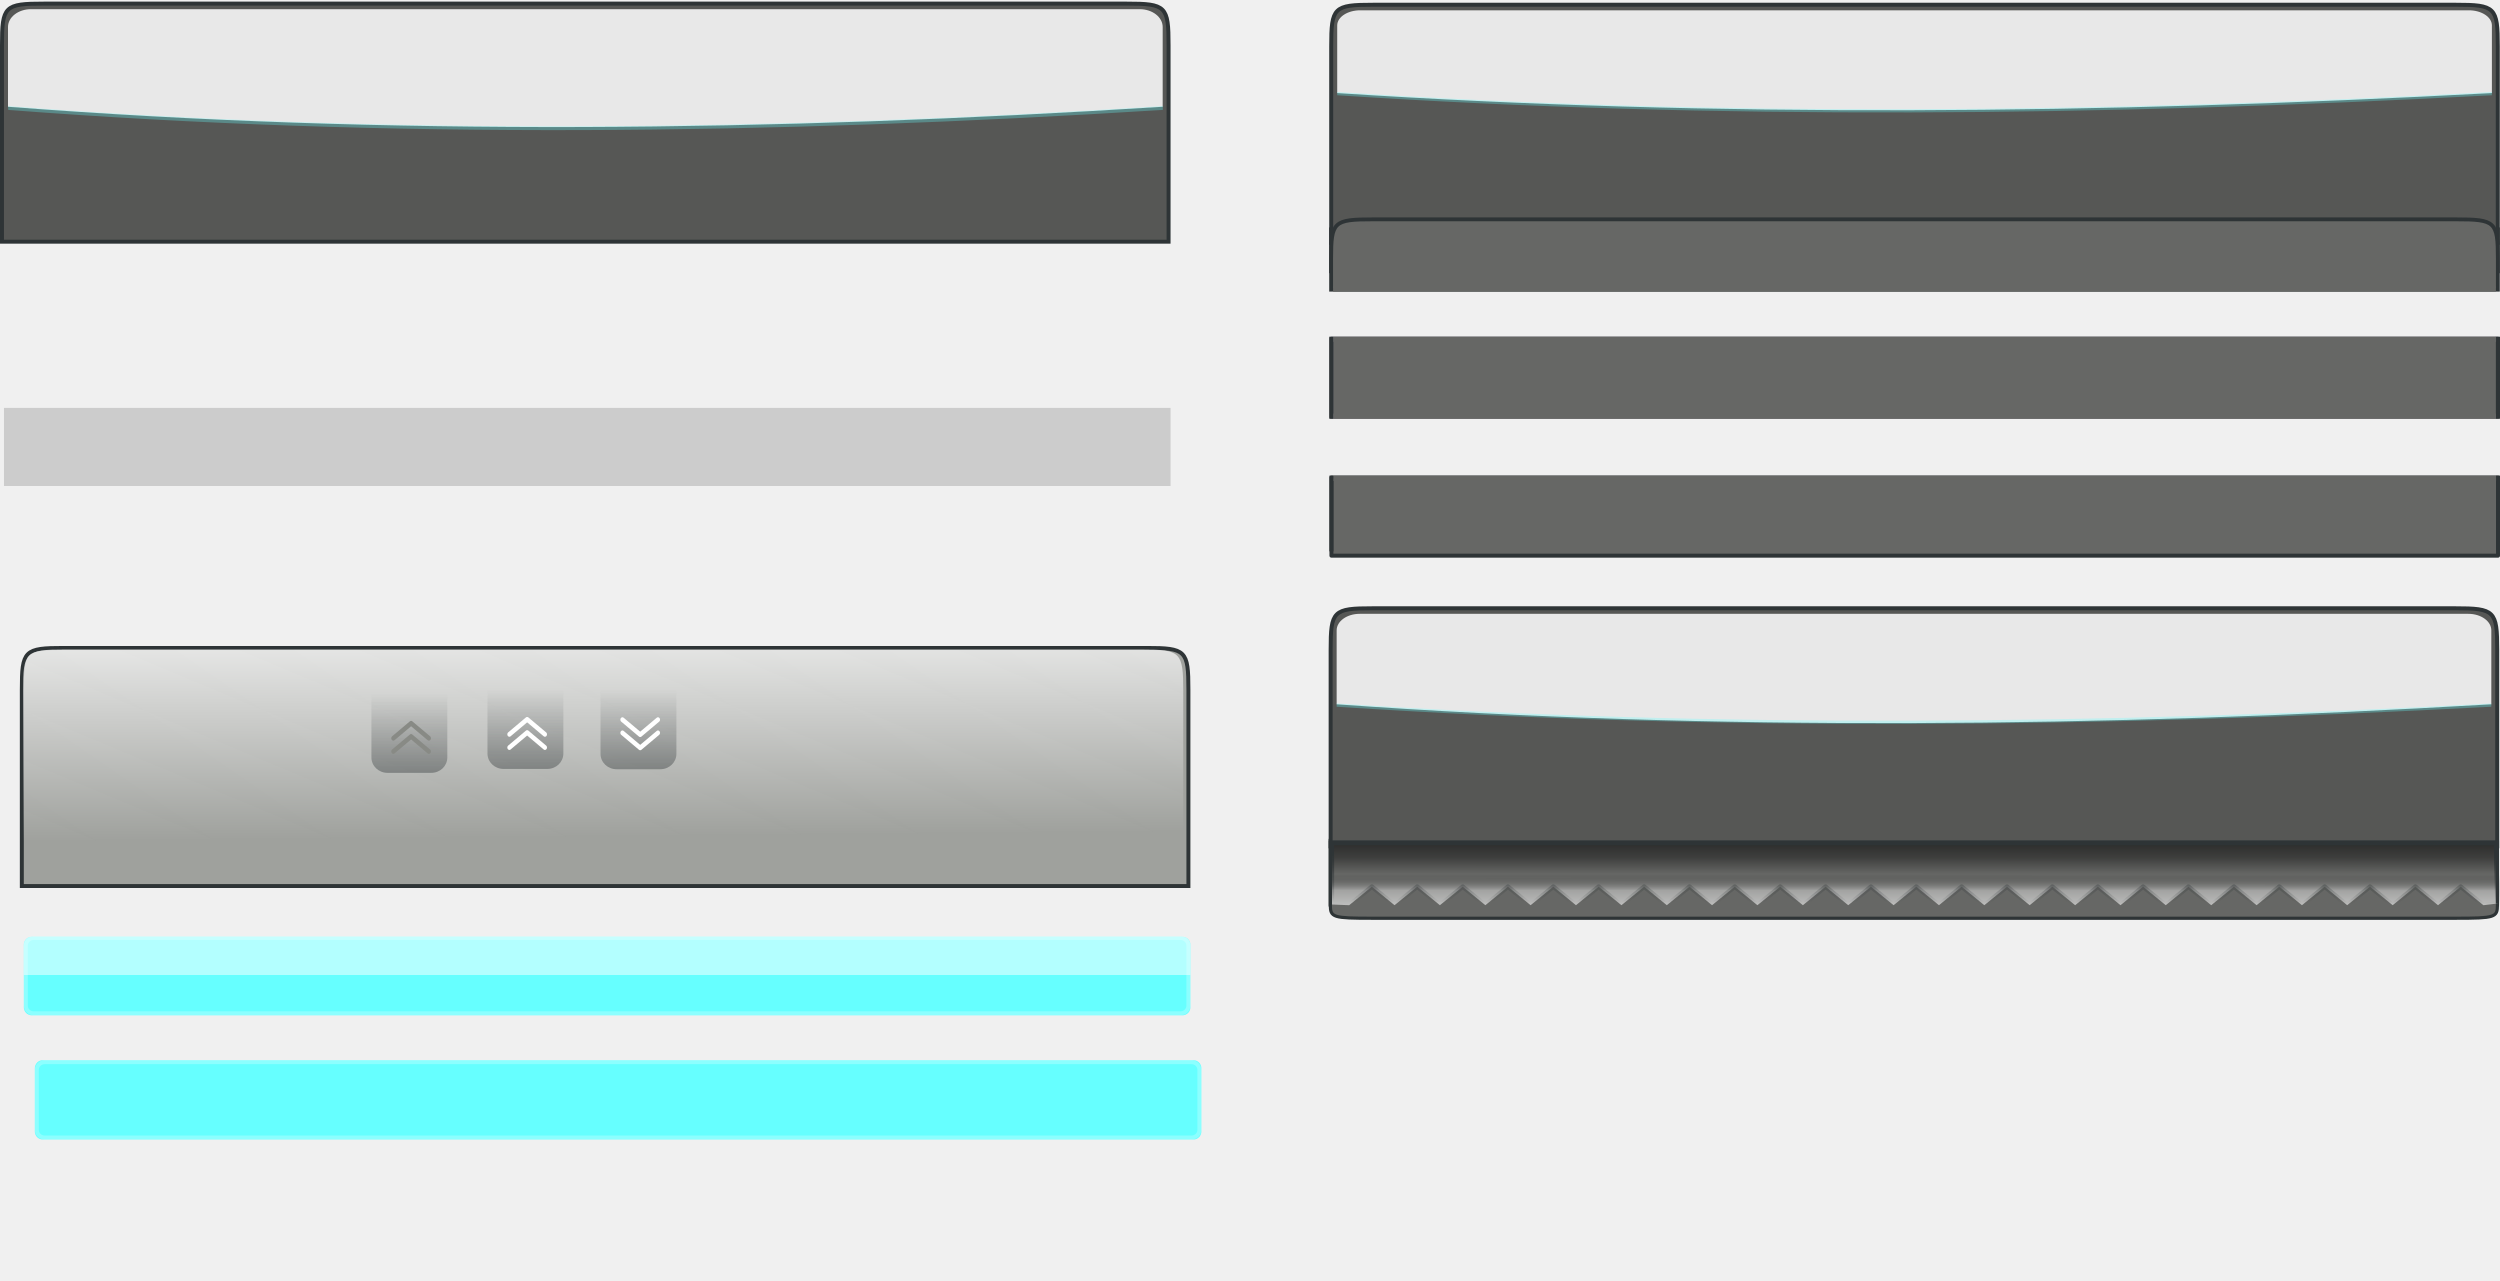
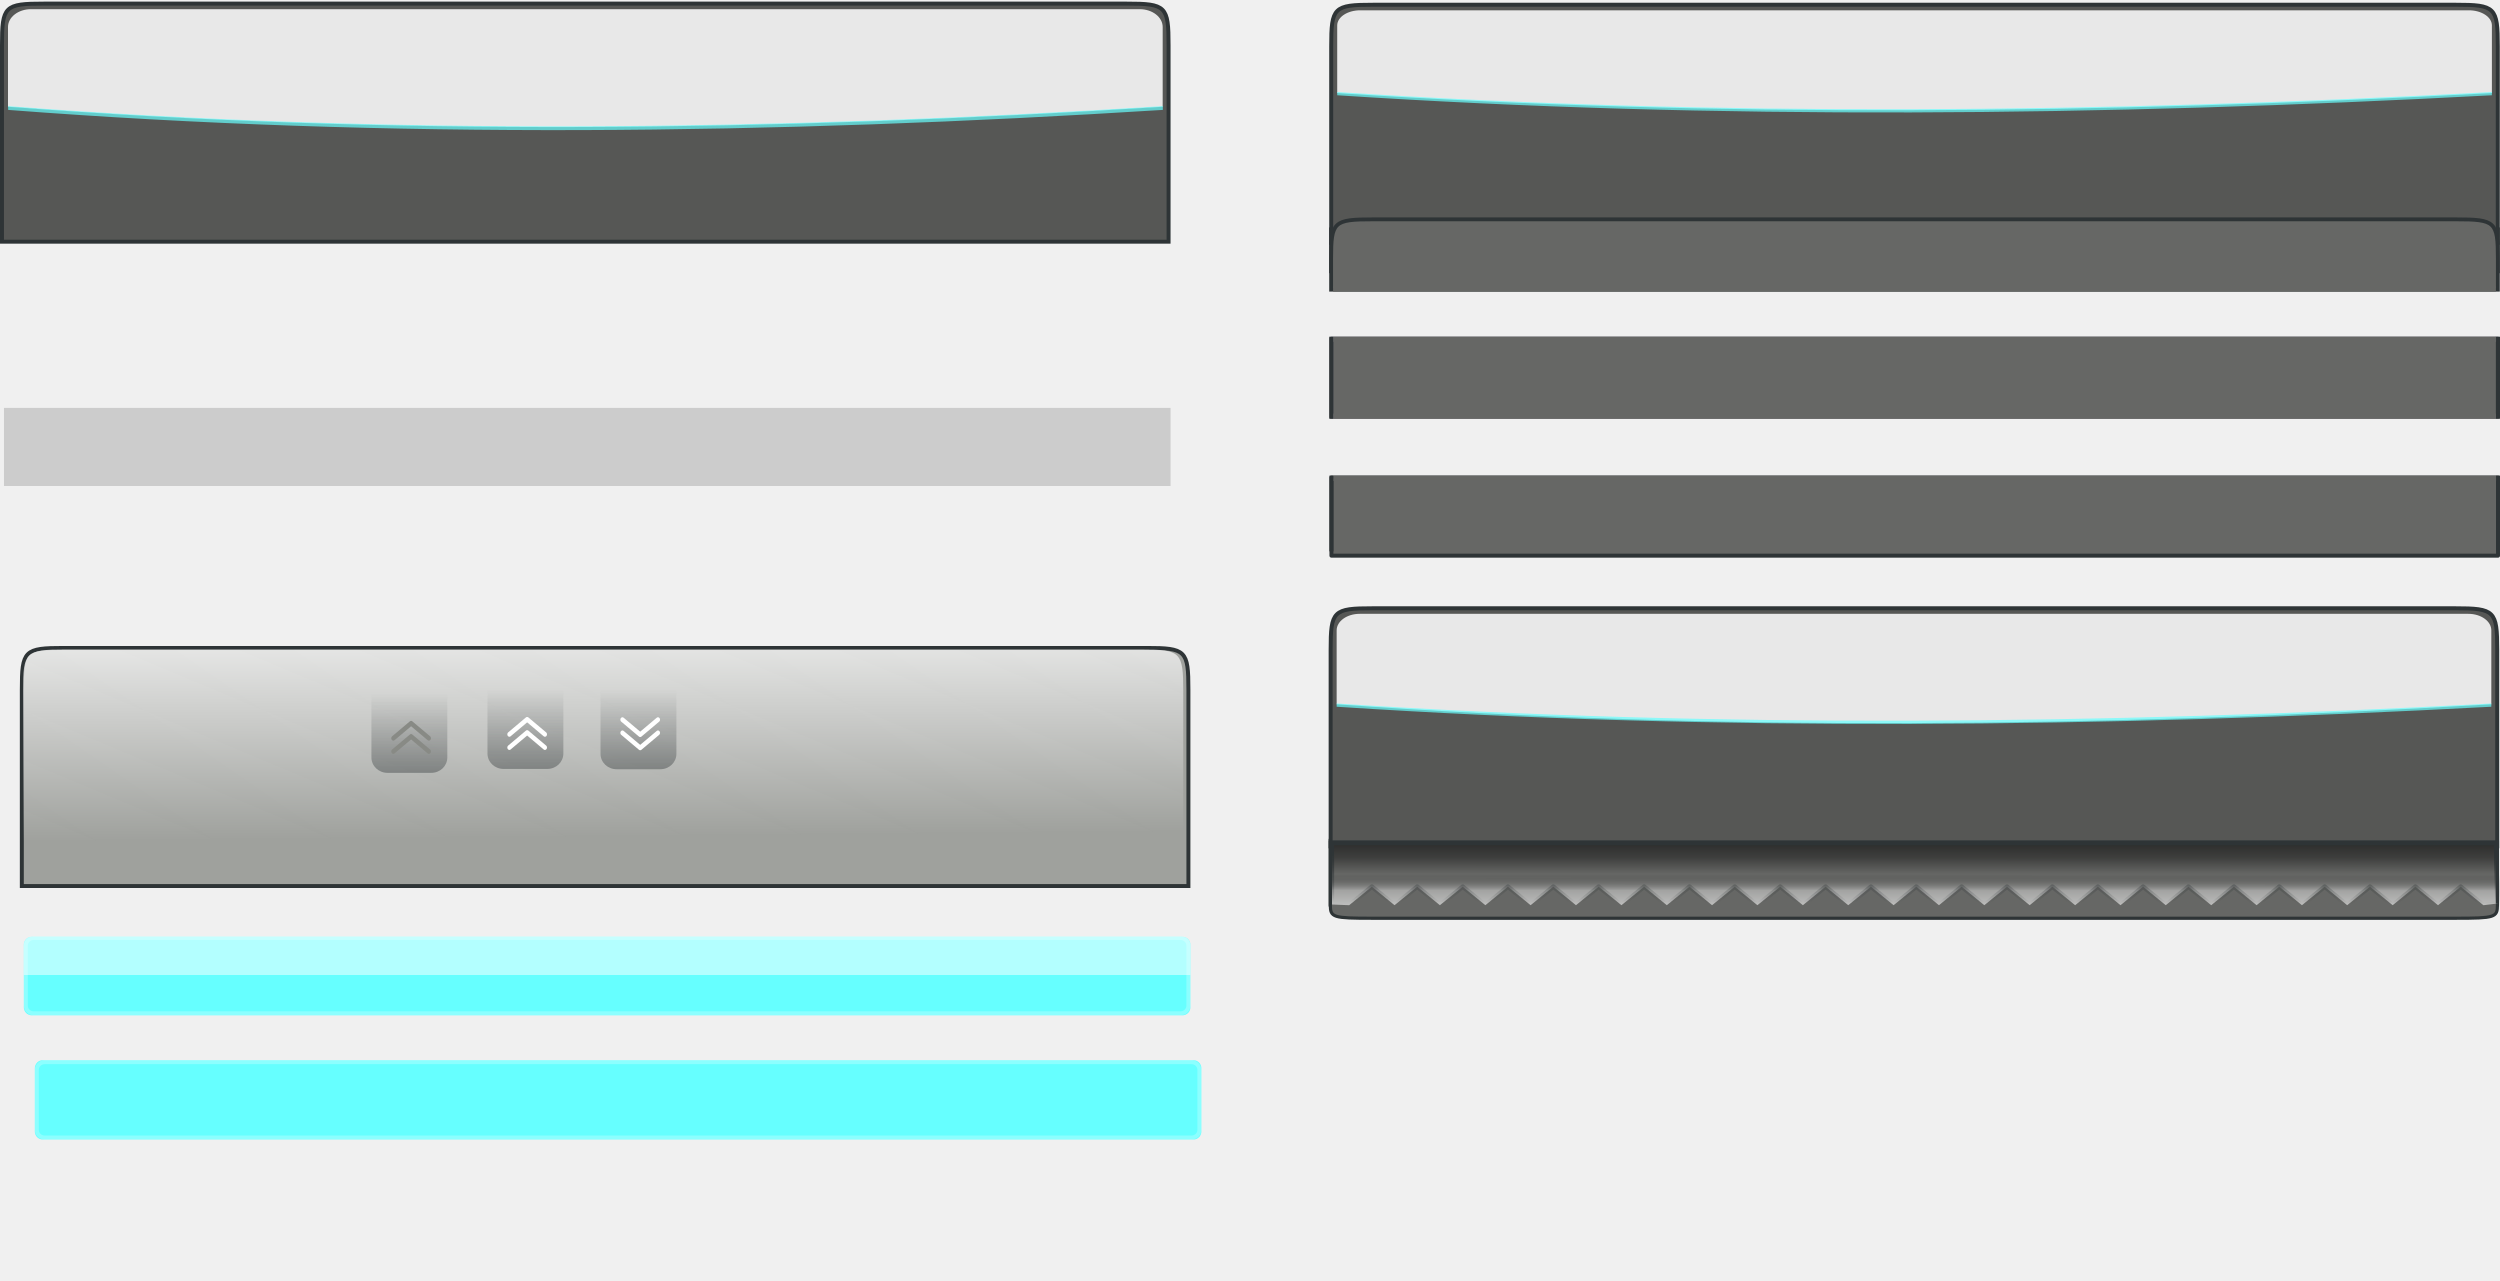
<svg xmlns="http://www.w3.org/2000/svg" xmlns:xlink="http://www.w3.org/1999/xlink" width="630.043" height="322.796" id="svg2465" version="1.0">
  <defs id="defs2467">
    <linearGradient id="linearGradient3447">
      <stop style="stop-color:#2e3436;stop-opacity:1;" offset="0" id="stop3449" />
      <stop style="stop-color:#2e3436;stop-opacity:0;" offset="1" id="stop3451" />
    </linearGradient>
    <linearGradient id="linearGradient3431">
      <stop style="stop-color:#ffffff;stop-opacity:0.588;" offset="0" id="stop3433" />
      <stop id="stop3235" offset="0.25" style="stop-color:#ffffff;stop-opacity:0.392;" />
      <stop style="stop-color:#000000;stop-opacity:0;" offset="0.5" id="stop3237" />
      <stop id="stop3239" offset="0.75" style="stop-color:#000000;stop-opacity:0.392;" />
      <stop style="stop-color:#000000;stop-opacity:0.588;" offset="1" id="stop3435" />
    </linearGradient>
    <linearGradient id="linearGradient3450">
      <stop id="stop3452" offset="0" style="stop-color:#fdfdfd;stop-opacity:1" />
      <stop id="stop3454" offset="1" style="stop-color:#fdfdfd;stop-opacity:0" />
    </linearGradient>
    <linearGradient xlink:href="#linearGradient3450" id="linearGradient8725" gradientUnits="userSpaceOnUse" x1="585.356" y1="414.903" x2="585.907" y2="479.957" gradientTransform="translate(-455,-144.0635)" />
    <linearGradient xlink:href="#linearGradient3450" id="linearGradient8734" gradientUnits="userSpaceOnUse" x1="585.356" y1="414.903" x2="585.907" y2="479.957" gradientTransform="translate(-455,-144.0635)" />
    <linearGradient xlink:href="#linearGradient3450" id="linearGradient8737" gradientUnits="userSpaceOnUse" x1="585.356" y1="414.903" x2="585.907" y2="479.957" gradientTransform="translate(-455,-144.0635)" />
    <linearGradient xlink:href="#linearGradient3450" id="linearGradient8780" gradientUnits="userSpaceOnUse" gradientTransform="matrix(0.9945584,0,0,1,-332.3571,0.3957932)" x1="585.356" y1="414.903" x2="585.907" y2="479.957" />
    <linearGradient xlink:href="#linearGradient3447" id="linearGradient8786" gradientUnits="userSpaceOnUse" gradientTransform="matrix(1,0,0,-1.020734,-90.4375,723.0666)" x1="375" y1="97.781" x2="375" y2="117.375" />
    <linearGradient xlink:href="#linearGradient3447" id="linearGradient9828" gradientUnits="userSpaceOnUse" gradientTransform="matrix(1,0,0,-1.020734,-149.5625,724.9666)" x1="375" y1="97.781" x2="375" y2="117.375" />
    <linearGradient xlink:href="#linearGradient3447" id="linearGradient4743" gradientUnits="userSpaceOnUse" gradientTransform="matrix(1,0,0,-1.020734,-199.5625,724.9666)" x1="375" y1="97.781" x2="375" y2="117.375" />
    <linearGradient xlink:href="#linearGradient3431" id="linearGradient3995" gradientUnits="userSpaceOnUse" gradientTransform="matrix(1.000082,0,0,0.6124611,-0.1728136,242.5316)" x1="572.474" y1="683.168" x2="572.483" y2="656.058" />
    <linearGradient xlink:href="#linearGradient3447" id="linearGradient3997" gradientUnits="userSpaceOnUse" gradientTransform="matrix(1.000082,0,0,0.6124611,-0.1728136,242.5316)" x1="560.921" y1="659.099" x2="560.864" y2="681.591" />
    <linearGradient xlink:href="#linearGradient3450" id="linearGradient2495" gradientUnits="userSpaceOnUse" x1="585.356" y1="414.903" x2="585.907" y2="479.957" gradientTransform="translate(0,-2.84129)" />
    <linearGradient xlink:href="#linearGradient3450" id="linearGradient2501" gradientUnits="userSpaceOnUse" x1="585.356" y1="414.903" x2="585.907" y2="479.957" gradientTransform="translate(0,-3.088359)" />
  </defs>
  <g id="layer1" transform="translate(-95,-432.3622)">
    <g id="g8774" transform="translate(5,162.7958)">
      <path clip-rule="evenodd" d="M 95.5,443.362 C 95.5,433.482 96.13,432.862 106.07,432.862 L 378.93,432.862 C 388.87,432.862 389.5,433.482 389.5,443.362 L 389.5,492.862 L 95.5,492.862 L 95.5,443.362 z " id="path8776" style="fill:#9fa19d;fill-opacity:1;fill-rule:evenodd;stroke:#2e3436;stroke-opacity:1" />
      <path style="fill:url(#linearGradient8780);fill-opacity:1;fill-rule:evenodd;stroke:none;stroke-opacity:1" id="path8778" d="M 95.8,443.758 C 95.8,433.878 96.427,433.258 106.312,433.258 L 377.688,433.258 C 387.573,433.258 388.2,433.878 388.2,443.758 L 388.2,493.258 L 95.8,493.258 L 95.8,443.758 z " clip-rule="evenodd" />
    </g>
    <g id="tail">
      <path id="path4208" d="M 430.542,552.715 L 430.542,572.403 L 724.542,572.403 L 724.542,552.715 L 430.542,552.715 z " style="fill:#666765;fill-opacity:1;fill-rule:evenodd;stroke:#2e3436;stroke-linecap:round;stroke-linejoin:round;stroke-opacity:1" />
      <path id="path4212" d="M 430.542,552.715 L 430.542,570.81" style="fill:#2e609c;fill-opacity:1;fill-rule:evenodd;stroke:#2e3436;stroke-width:1;stroke-linecap:square;stroke-linejoin:miter;stroke-miterlimit:4;stroke-dasharray:none;stroke-opacity:1" />
      <path id="path4214" d="M 724.542,552.715 L 724.542,570.81" style="fill:#2e609c;fill-opacity:1;fill-rule:evenodd;stroke:#2e3436;stroke-width:1;stroke-linecap:square;stroke-linejoin:miter;stroke-miterlimit:4;stroke-dasharray:none;stroke-opacity:1" />
      <path id="path4210" d="M 431.693,552.869 L 723.392,552.869" style="fill:none;fill-opacity:1;fill-rule:evenodd;stroke:#666765;stroke-width:1.304;stroke-linecap:square;stroke-linejoin:miter;stroke-miterlimit:0;stroke-dasharray:none;stroke-opacity:1" />
    </g>
    <g id="body">
      <path id="path4218" d="M 430.521,517.716 L 430.521,537.403 L 724.521,537.403 L 724.521,517.716 L 430.521,517.716 z " style="fill:#666765;fill-opacity:1;fill-rule:evenodd;stroke:#66676f;stroke-linecap:round;stroke-linejoin:round;stroke-opacity:1;opacity:1" />
      <path id="path4222" d="M 430.521,517.736 L 430.521,537.381" style="fill:none;fill-rule:evenodd;stroke:#2e3436;stroke-width:1.042;stroke-linecap:square;stroke-linejoin:miter;stroke-miterlimit:4;stroke-dasharray:none;stroke-opacity:1" />
      <path id="path4224" d="M 724.521,517.736 L 724.521,537.381" style="fill:none;fill-rule:evenodd;stroke:#2e3436;stroke-width:1.042;stroke-linecap:square;stroke-linejoin:miter;stroke-miterlimit:4;stroke-dasharray:none;stroke-opacity:1" />
      <path id="path4220" d="M 431.691,517.864 L 723.39,517.864" style="fill:none;fill-rule:evenodd;stroke:#666765;stroke-width:1.304;stroke-linecap:square;stroke-linejoin:miter;stroke-miterlimit:0;stroke-dasharray:none;stroke-opacity:1" />
      <path id="path4226" d="M 431.695,537.254 L 723.347,537.254" style="fill:none;fill-rule:evenodd;stroke:#666765;stroke-width:1.304;stroke-linecap:square;stroke-linejoin:miter;stroke-miterlimit:0;stroke-dasharray:none;stroke-opacity:1" />
    </g>
    <g id="expand_button" transform="translate(-28.65997,2.964825)">
      <path style="opacity:0.4;fill:url(#linearGradient8786);fill-opacity:1;fill-rule:evenodd;stroke:none;stroke-width:0.846;stroke-miterlimit:4;stroke-dasharray:none;stroke-dashoffset:0;stroke-opacity:1" d="M 279.062,623.258 C 276.797,623.258 275,621.527 275,619.366 L 275,603.258 L 294.125,603.258 L 294.125,619.366 C 294.125,621.527 292.328,623.258 290.062,623.258 L 279.062,623.258 z " id="path27266" />
      <g transform="matrix(0.8598046,0,0,0.9999998,112.8937,362.794)" id="g27268">
        <path style="fill:none;fill-rule:evenodd;stroke:#ffffff;stroke-width:1.218;stroke-linecap:round;stroke-linejoin:round;stroke-miterlimit:4;stroke-dasharray:none;stroke-opacity:1" d="M 194.963,251.299 L 200.169,255.071 L 205.375,251.299 L 205.375,251.299 L 205.375,251.299" id="path27270" />
        <path style="fill:none;fill-rule:evenodd;stroke:#ffffff;stroke-width:1.218;stroke-linecap:round;stroke-linejoin:round;stroke-miterlimit:4;stroke-dasharray:none;stroke-opacity:1" d="M 194.963,247.973 L 200.169,251.745 L 205.375,247.973 L 205.375,247.973 L 205.375,247.973" id="path27272" />
      </g>
    </g>
    <path style="fill:url(#linearGradient8737);fill-opacity:1;fill-rule:evenodd;stroke:none;stroke-width:1;stroke-linecap:square;stroke-linejoin:miter;stroke-miterlimit:4;stroke-dasharray:none;stroke-opacity:1" d="M -24.498,345.955 L -24.498,364.658" id="path8702" />
    <path style="fill:url(#linearGradient8734);fill-opacity:1;fill-rule:evenodd;stroke:none;stroke-width:1.205;stroke-linecap:butt;stroke-linejoin:miter;stroke-miterlimit:0;stroke-dasharray:none;stroke-opacity:1" d="M -23.999,364.549 L 268.999,364.549" id="path8704" />
    <path id="path8710" d="M -23.25,364.451 L 268.35,364.451" style="fill:url(#linearGradient8725);fill-opacity:1;fill-rule:evenodd;stroke:none;stroke-width:1.304;stroke-linecap:square;stroke-linejoin:miter;stroke-miterlimit:0;stroke-dasharray:none;stroke-opacity:1" />
    <g id="collapse_button" transform="translate(1.97655,0.9882749)">
      <path id="path9814" d="M 219.938,625.158 C 217.672,625.158 215.875,623.427 215.875,621.266 L 215.875,605.158 L 235,605.158 L 235,621.266 C 235,623.427 233.203,625.158 230.938,625.158 L 219.938,625.158 z " style="opacity:0.4;fill:url(#linearGradient9828);fill-opacity:1;fill-rule:evenodd;stroke:none;stroke-width:0.846;stroke-miterlimit:4;stroke-dasharray:none;stroke-dashoffset:0;stroke-opacity:1" />
      <g id="g9816" transform="matrix(0.8598046,0,0,-0.9999998,53.76873,867.7373)">
        <path id="path9818" d="M 194.963,251.299 L 200.169,255.071 L 205.375,251.299 L 205.375,251.299 L 205.375,251.299" style="fill:none;fill-rule:evenodd;stroke:#ffffff;stroke-width:1.218;stroke-linecap:round;stroke-linejoin:round;stroke-miterlimit:4;stroke-dasharray:none;stroke-opacity:1" />
        <path id="path9820" d="M 194.963,247.973 L 200.169,251.745 L 205.375,247.973 L 205.375,247.973 L 205.375,247.973" style="fill:none;fill-rule:evenodd;stroke:#ffffff;stroke-width:1.218;stroke-linecap:round;stroke-linejoin:round;stroke-miterlimit:4;stroke-dasharray:none;stroke-opacity:1" />
      </g>
    </g>
    <g id="collapse_button_grayed_out" transform="translate(22.73032,1.97655)">
      <path style="opacity:0.4;fill:url(#linearGradient4743);fill-opacity:1;fill-rule:evenodd;stroke:none;stroke-width:0.846;stroke-miterlimit:4;stroke-dasharray:none;stroke-dashoffset:0;stroke-opacity:1" d="M 169.938,625.158 C 167.672,625.158 165.875,623.427 165.875,621.266 L 165.875,605.158 L 185,605.158 L 185,621.266 C 185,623.427 183.203,625.158 180.938,625.158 L 169.938,625.158 z " id="path4711" />
      <g style="fill:none;stroke:#888a85;stroke-opacity:1" transform="matrix(0.8598046,0,0,-0.9999998,3.76873,867.7373)" id="g4713">
        <path style="fill:none;fill-rule:evenodd;stroke:#888a85;stroke-width:1.218;stroke-linecap:round;stroke-linejoin:round;stroke-miterlimit:4;stroke-dasharray:none;stroke-opacity:1" d="M 194.963,251.299 L 200.169,255.071 L 205.375,251.299 L 205.375,251.299 L 205.375,251.299" id="path4715" />
        <path style="fill:none;fill-rule:evenodd;stroke:#888a85;stroke-width:1.218;stroke-linecap:round;stroke-linejoin:round;stroke-miterlimit:4;stroke-dasharray:none;stroke-opacity:1" d="M 194.963,247.973 L 200.169,251.745 L 205.375,247.973 L 205.375,247.973 L 205.375,247.973" id="path4717" />
      </g>
    </g>
    <path id="body_background" d="M 96,535.158 L 96,554.846 L 390,554.846 L 390,535.158 L 96,535.158 z " style="opacity:0.15;fill:#000000;fill-opacity:1;fill-rule:evenodd;stroke:none;stroke-linecap:round;stroke-linejoin:round;stroke-opacity:1" />
    <g id="head">
      <path style="fill:url(#linearGradient2501);fill-opacity:1;fill-rule:evenodd;stroke:none;stroke-width:1;stroke-linecap:square;stroke-linejoin:miter;stroke-miterlimit:4;stroke-dasharray:none;stroke-opacity:1" d="M 430.502,486.93 L 430.502,505.633" id="path7526" />
      <path style="fill:url(#linearGradient2495);fill-opacity:1;fill-rule:evenodd;stroke:none;stroke-width:1;stroke-linecap:square;stroke-linejoin:miter;stroke-miterlimit:0;stroke-dasharray:none;stroke-opacity:1" d="M 724.502,487.176 L 724.502,505.879" id="path7530" />
      <path style="fill:#565755;fill-opacity:1;fill-rule:evenodd;stroke:#2e3436;stroke-opacity:1" id="path12573" d="M 430.484,444.058 C 430.484,434.178 431.114,433.558 441.054,433.558 L 713.914,433.558 C 723.854,433.558 724.484,434.178 724.484,444.058 L 724.484,493.558 L 430.484,493.558 L 430.484,444.058 z" clip-rule="evenodd" />
      <path style="fill:none;fill-opacity:0;fill-rule:evenodd;stroke:#2e3436;stroke-width:0.759;stroke-linecap:square;stroke-linejoin:miter;stroke-miterlimit:4;stroke-dasharray:none;stroke-opacity:1" d="M 430.35,490.056 L 430.35,500.827" id="path12575" />
      <path style="fill:none;fill-rule:evenodd;stroke:#444444;stroke-width:0.915;stroke-linecap:butt;stroke-linejoin:miter;stroke-miterlimit:0;stroke-dasharray:none;stroke-opacity:1" d="M 430.85,500.764 L 724.117,500.764" id="path12577" />
      <path style="fill:none;fill-opacity:0;fill-rule:evenodd;stroke:#2e3436;stroke-width:0.759;stroke-linecap:square;stroke-linejoin:miter;stroke-miterlimit:0;stroke-dasharray:none;stroke-opacity:1" d="M 724.62,490.055 L 724.62,500.826" id="path12579" />
      <path style="fill:#666765;fill-opacity:1;fill-rule:evenodd;stroke:#2e3436;stroke-width:0.97;stroke-linecap:round;stroke-linejoin:miter;stroke-opacity:1" d="M 440.968,487.641 C 431.086,487.641 430.466,488.224 430.466,497.519 L 430.466,505.369 L 724.501,505.369 L 724.501,497.519 C 724.501,488.224 723.881,487.641 714,487.641 L 440.968,487.641 z" id="path12581" />
      <path style="fill:#e8e8e8;fill-opacity:1;stroke:none;stroke-width:1.051;stroke-linecap:round;stroke-linejoin:round;stroke-miterlimit:4;stroke-dashoffset:1.088;stroke-opacity:1" d="M 437.799,434.958 C 434.587,434.958 432,436.668 432,438.773 L 432,455.82 C 527.607,462.102 624.832,461.084 723,455.82 L 723,438.773 C 723,436.668 720.412,434.958 717.2,434.958 L 437.799,434.958 z" id="path28191" />
      <path id="path12583" d="M 431.604,505.223 L 723.361,505.223" style="fill:none;fill-opacity:1;fill-rule:evenodd;stroke:#666765;stroke-width:1.3;stroke-linecap:square;stroke-linejoin:miter;stroke-miterlimit:0;stroke-dasharray:none;stroke-opacity:1" />
-       <path style="opacity:0.3;fill:#66ffff;fill-opacity:1;stroke:none;stroke-width:1.051;stroke-linecap:round;stroke-linejoin:round;stroke-miterlimit:4;stroke-dashoffset:1.088;stroke-opacity:1" d="M 432,455.558 L 432,456.371 C 527.607,462.653 624.832,461.635 723,456.371 L 723,455.558 C 624.832,460.823 527.607,461.84 432,455.558 z" id="path4244" />
+       <path style="opacity:0.7;fill:#66ffff;fill-opacity:1;stroke:none;stroke-width:1.051;stroke-linecap:round;stroke-linejoin:round;stroke-miterlimit:4;stroke-dashoffset:1.088;stroke-opacity:1" d="M 432,455.558 L 432,456.371 C 527.607,462.653 624.832,461.635 723,456.371 L 723,455.558 C 624.832,460.823 527.607,461.84 432,455.558 z" id="path4244" />
    </g>
    <g id="collapsed_head">
      <path style="fill:#565755;fill-opacity:1;fill-rule:evenodd;stroke:#2e3436;stroke-opacity:1" id="path12694" d="M 430.342,596.158 C 430.342,586.278 430.972,585.658 440.912,585.658 L 713.772,585.658 C 723.712,585.658 724.342,586.278 724.342,596.158 L 724.342,645.658 L 430.342,645.658 L 430.342,596.158 z" clip-rule="evenodd" />
      <path style="fill:#e8e8e8;fill-opacity:1;stroke:none;stroke-width:1.051;stroke-linecap:round;stroke-linejoin:round;stroke-miterlimit:4;stroke-dashoffset:1.088;stroke-opacity:1" d="M 437.658,587.058 C 434.446,587.058 431.858,588.927 431.858,591.227 L 431.858,609.859 C 527.465,616.724 624.691,615.612 722.858,609.859 L 722.858,591.227 C 722.858,588.927 720.271,587.058 717.059,587.058 L 437.658,587.058 z" id="path12696" />
-       <path id="path6184" d="M 431.858,609.658 L 431.858,610.471 C 527.465,616.753 624.69,615.735 722.858,610.471 L 722.858,609.658 C 624.69,614.923 527.465,615.94 431.858,609.658 z" style="fill:#66ffff;fill-opacity:1;stroke:none;stroke-width:1.051;stroke-linecap:round;stroke-linejoin:round;stroke-miterlimit:4;stroke-dashoffset:1.088;stroke-opacity:1;opacity:0.3" />
+       <path id="path6184" d="M 431.858,609.658 L 431.858,610.471 C 527.465,616.753 624.69,615.735 722.858,610.471 L 722.858,609.658 C 624.69,614.923 527.465,615.94 431.858,609.658 z" style="fill:#66ffff;fill-opacity:1;stroke:none;stroke-width:1.051;stroke-linecap:round;stroke-linejoin:round;stroke-miterlimit:4;stroke-dashoffset:1.088;stroke-opacity:1;opacity:0.7" />
      <path clip-rule="evenodd" d="M 430.265,660.424 C 430.265,663.579 430.895,663.777 440.84,663.777 L 713.825,663.777 C 723.769,663.777 724.4,663.579 724.4,660.424 L 724.4,644.615 L 430.265,644.615 L 430.265,660.424 z" id="path12638" style="fill:#666765;fill-opacity:1;fill-rule:evenodd;stroke:#2e3436;stroke-width:0.801;stroke-miterlimit:4;stroke-dasharray:none;stroke-opacity:1" />
      <path style="fill:url(#linearGradient3995);fill-opacity:1;fill-rule:evenodd;stroke:url(#linearGradient3997);stroke-width:1.166;stroke-linecap:round;stroke-linejoin:round;stroke-opacity:1" d="M 430.613,644.798 C 430.626,646.076 430.644,647.487 430.644,649.116 L 430.644,660.314 L 435.017,660.49 L 440.732,655.82 L 446.448,660.49 L 452.163,655.82 L 457.879,660.49 L 463.626,655.82 L 469.341,660.49 L 475.026,655.82 L 480.741,660.49 L 486.457,655.82 L 492.172,660.49 L 497.888,655.82 L 503.635,660.49 L 509.35,655.82 L 515.066,660.49 L 520.781,655.82 L 526.465,660.49 L 532.181,655.82 L 537.897,660.49 L 543.643,655.82 L 549.359,660.49 L 555.074,655.82 L 560.79,660.49 L 566.506,655.82 L 572.221,660.49 L 577.937,655.82 L 583.652,660.49 L 589.368,655.82 L 595.083,660.49 L 600.799,655.82 L 606.514,660.49 L 612.23,655.82 L 617.977,660.49 L 623.692,655.82 L 629.408,660.49 L 635.092,655.82 L 640.808,660.49 L 646.523,655.82 L 652.27,660.49 L 657.986,655.82 L 663.701,660.49 L 669.417,655.82 L 675.132,660.49 L 680.848,655.82 L 686.532,660.49 L 692.279,655.82 L 697.994,660.49 L 703.71,655.82 L 709.425,660.49 L 715.141,655.82 L 720.857,660.49 L 724.417,660.063 L 724.105,649.116 C 724.105,647.472 724.122,646.051 724.136,644.798 L 430.613,644.798 z" id="path12644" />
      <path style="fill:none;fill-opacity:0;fill-rule:evenodd;stroke:#2e3436;stroke-width:0.709;stroke-linecap:square;stroke-linejoin:miter;stroke-miterlimit:0;stroke-dasharray:none;stroke-opacity:1" d="M 724.343,644.313 L 724.343,659.754" id="path12640" />
      <path style="fill:none;fill-opacity:0;fill-rule:evenodd;stroke:#2e3436;stroke-width:0.832;stroke-linecap:square;stroke-linejoin:miter;stroke-miterlimit:4;stroke-dasharray:none;stroke-opacity:1" d="M 430.267,644.186 L 430.267,660.421" id="path12642" />
    </g>
    <g id="track" transform="translate(-35.98902,185.7)">
      <path style="fill:#565755;fill-opacity:1;fill-rule:evenodd;stroke:#2e3436;stroke-opacity:1" id="path3348" d="M 131.489,258.073 C 131.489,248.193 132.119,247.573 142.059,247.573 L 414.919,247.573 C 424.859,247.573 425.489,248.193 425.489,258.073 L 425.489,307.573 L 131.489,307.573 L 131.489,258.073 z" clip-rule="evenodd" />
      <path style="fill:#e8e8e8;fill-opacity:1;stroke:none;stroke-width:1.051;stroke-linecap:round;stroke-linejoin:round;stroke-miterlimit:4;stroke-dashoffset:1.088;stroke-opacity:1" d="M 138.805,248.973 C 135.593,248.973 133.005,250.989 133.005,253.471 L 133.005,273.571 C 228.612,280.978 325.838,279.778 424.005,273.571 L 424.005,253.471 C 424.005,250.989 421.418,248.973 418.206,248.973 L 138.805,248.973 z" id="path3350" />
-       <path style="opacity:0.3;fill:#66ffff;fill-opacity:1;stroke:none;stroke-width:1.051;stroke-linecap:round;stroke-linejoin:round;stroke-miterlimit:4;stroke-dashoffset:1.088;stroke-opacity:1" d="M 133.041,273.407 L 133.041,274.361 C 228.648,281.739 325.873,280.544 424.041,274.361 L 424.041,273.407 C 325.873,279.589 228.648,280.784 133.041,273.407 z" id="path3947" />
+       <path style="opacity:0.7;fill:#66ffff;fill-opacity:1;stroke:none;stroke-width:1.051;stroke-linecap:round;stroke-linejoin:round;stroke-miterlimit:4;stroke-dashoffset:1.088;stroke-opacity:1" d="M 133.041,273.407 L 133.041,274.361 C 228.648,281.739 325.873,280.544 424.041,274.361 L 424.041,273.407 C 325.873,279.589 228.648,280.784 133.041,273.407 z" id="path3947" />
    </g>
    <g id="selection" transform="translate(16.77158,-346.6127)">
      <rect style="opacity:1;fill:#66ffff;fill-opacity:1;stroke:none;stroke-width:10;stroke-linejoin:miter;stroke-miterlimit:4;stroke-dasharray:none;stroke-opacity:1" id="selection_background" width="294" height="20" x="87" y="1046.158" rx="2" ry="2.032" />
      <rect ry="1.93" rx="1.993" y="1046.66" x="87.503" height="18.995" width="292.995" id="selection_border" style="opacity:0.25;fill:none;fill-opacity:1;stroke:#ffffff;stroke-width:1.005;stroke-linejoin:miter;stroke-miterlimit:4;stroke-dasharray:none;stroke-opacity:1" />
    </g>
    <g id="active_overlay" transform="matrix(0.9990762,0,0,1,19.34686,-259.9163)">
      <rect ry="2.011" rx="2.002" y="928.358" x="81.729" height="19.8" width="294.272" id="active_overlay_background" style="opacity:1;fill:#66ffff;fill-opacity:1;stroke:none;stroke-width:10;stroke-linejoin:miter;stroke-miterlimit:4;stroke-dasharray:none;stroke-opacity:1" />
      <g transform="matrix(1.000923,0,0,1.015847,-1.586691,57.29855)" id="active_overlay_gloss">
        <rect ry="2" rx="2" y="857.274" x="83.239" height="19.688" width="294" id="rect3289" style="opacity:0;fill:#66ffff;fill-opacity:1;stroke:none;stroke-width:10;stroke-linejoin:miter;stroke-miterlimit:4;stroke-dasharray:none;stroke-opacity:1" />
        <path style="opacity:0.5;fill:#ffffff;fill-opacity:1;stroke:none;stroke-width:10;stroke-linejoin:miter;stroke-miterlimit:4;stroke-dasharray:none;stroke-opacity:1" d="M 85.239,857.493 C 84.131,857.493 83.239,858.385 83.239,859.493 L 83.239,866.962 L 377.239,866.962 L 377.239,859.493 C 377.239,858.385 376.347,857.493 375.239,857.493 L 85.239,857.493 z " id="rect3284" />
      </g>
      <rect style="opacity:0.25;fill:none;fill-opacity:1;stroke:#ffffff;stroke-width:1.006;stroke-linejoin:miter;stroke-miterlimit:4;stroke-dasharray:none;stroke-opacity:1" id="active_overlay_border" width="293.266" height="18.994" x="82.231" y="928.661" rx="1.995" ry="1.93" />
    </g>
  </g>
</svg>
